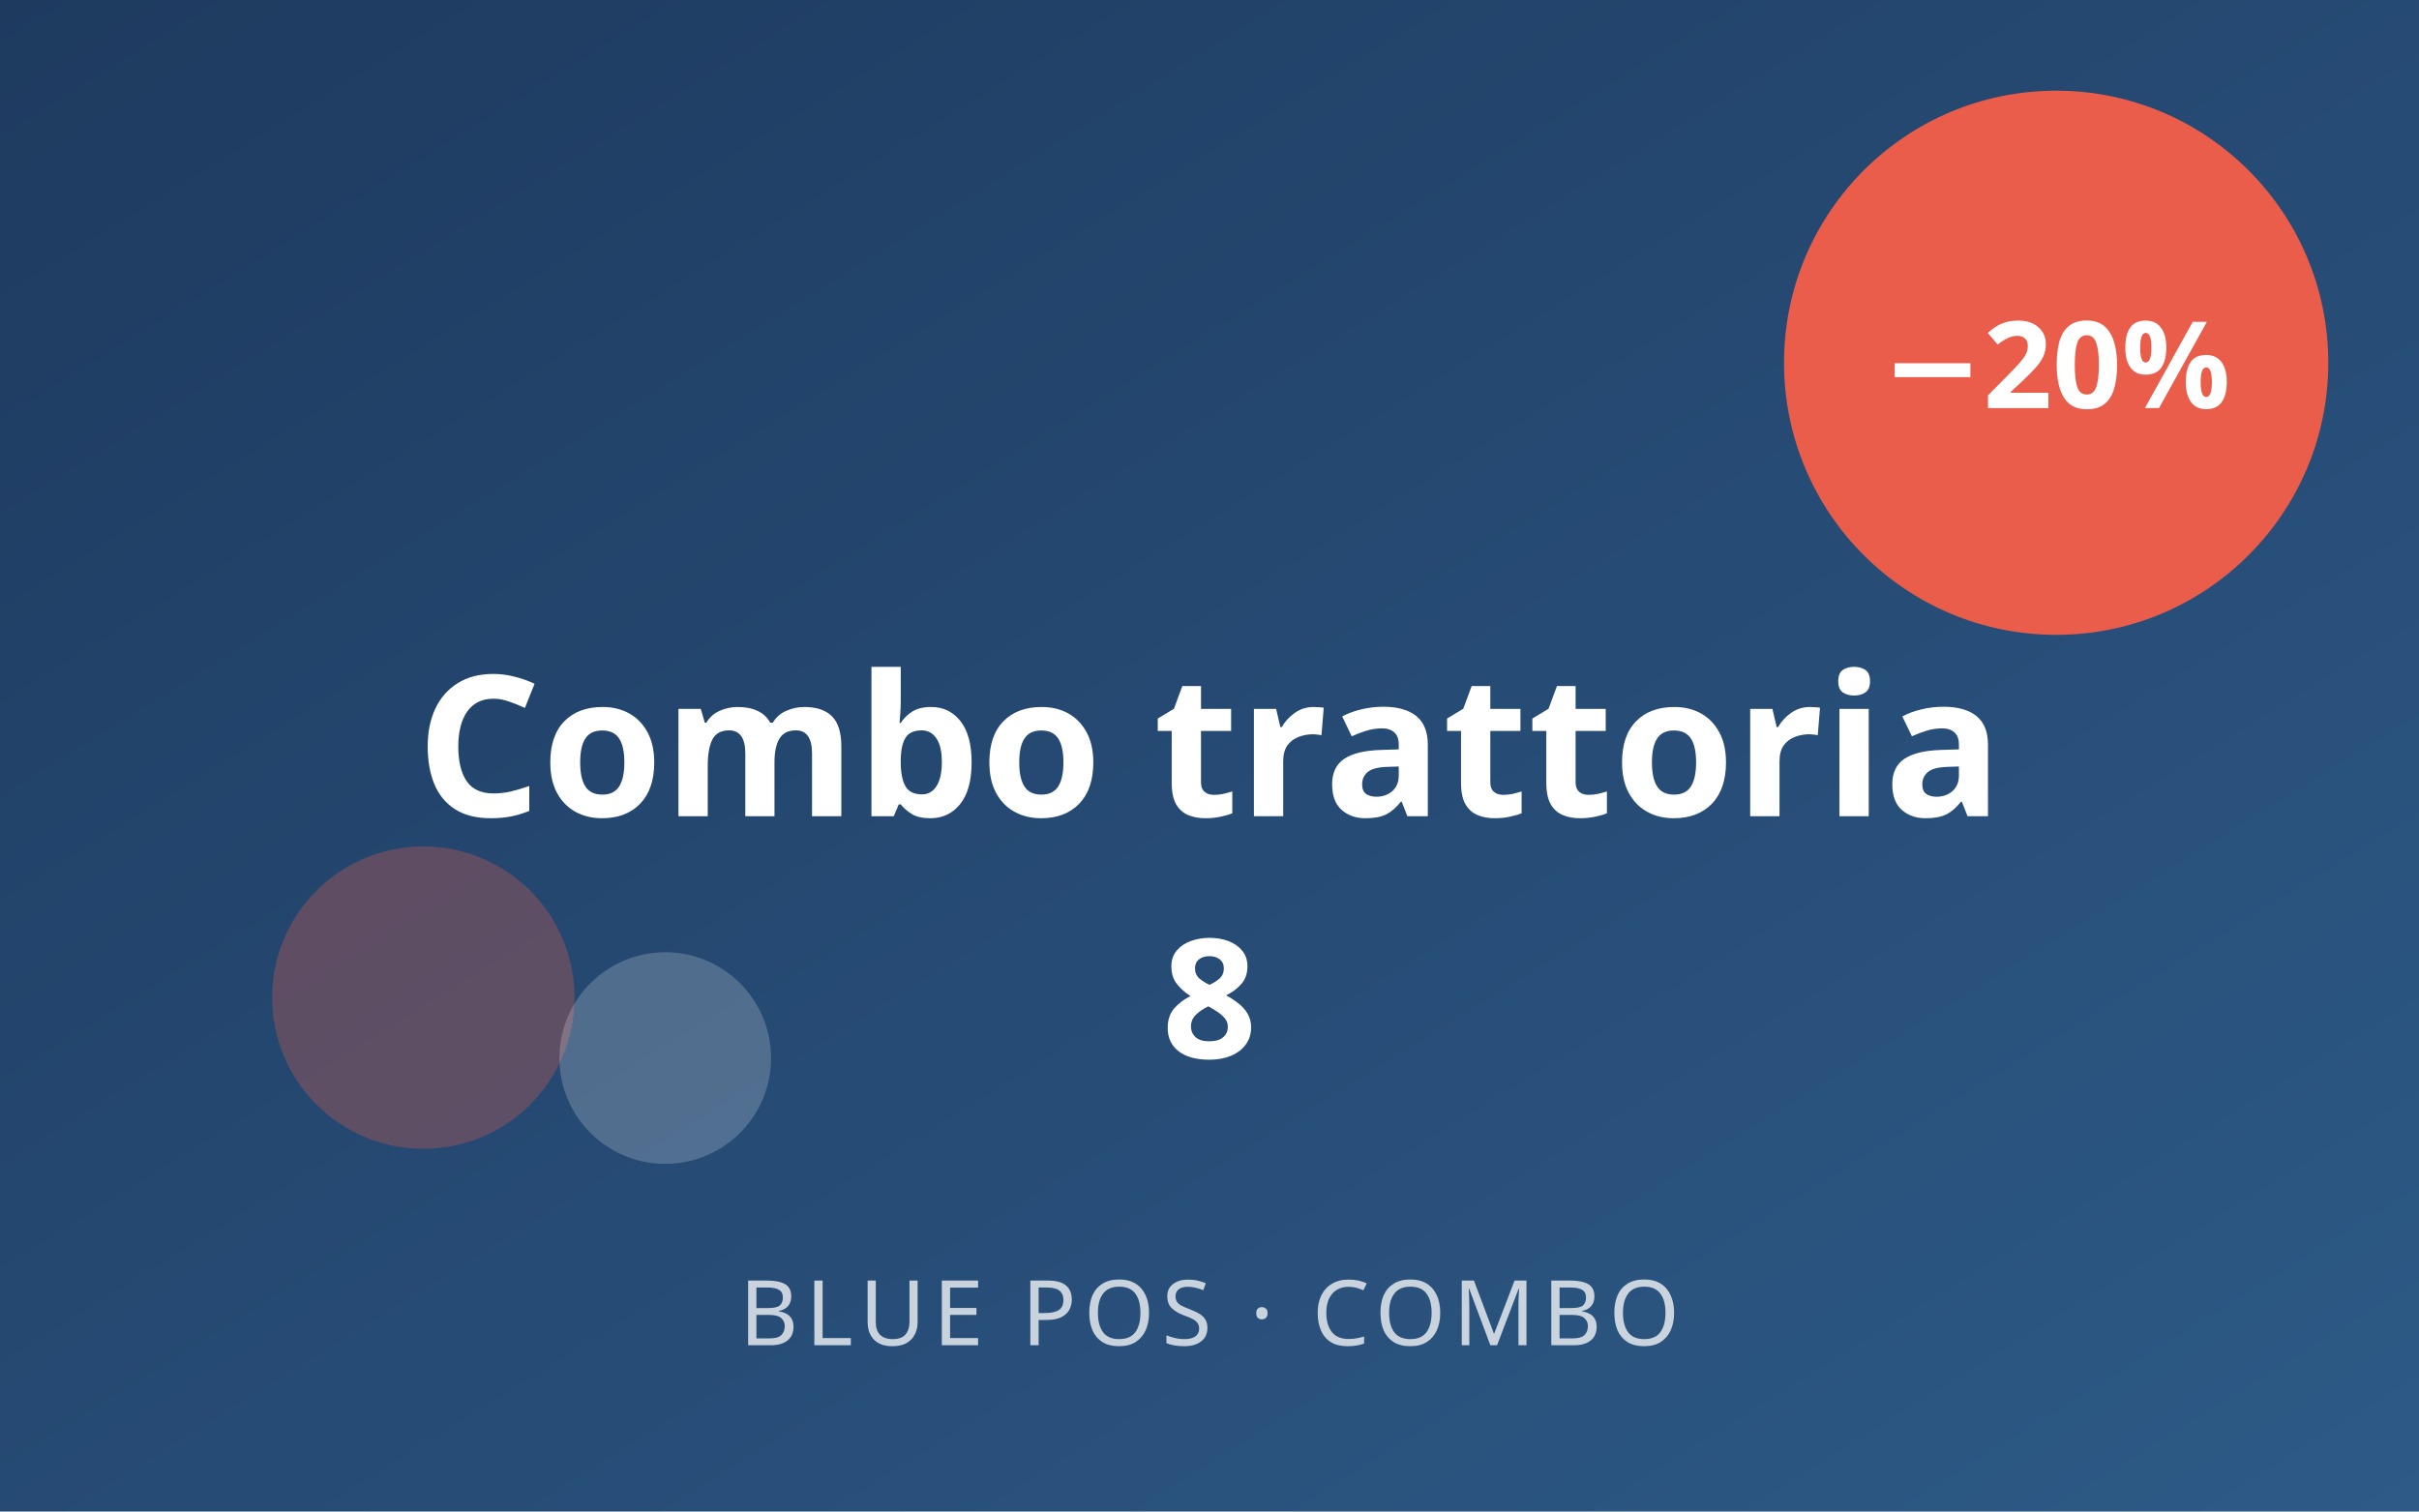
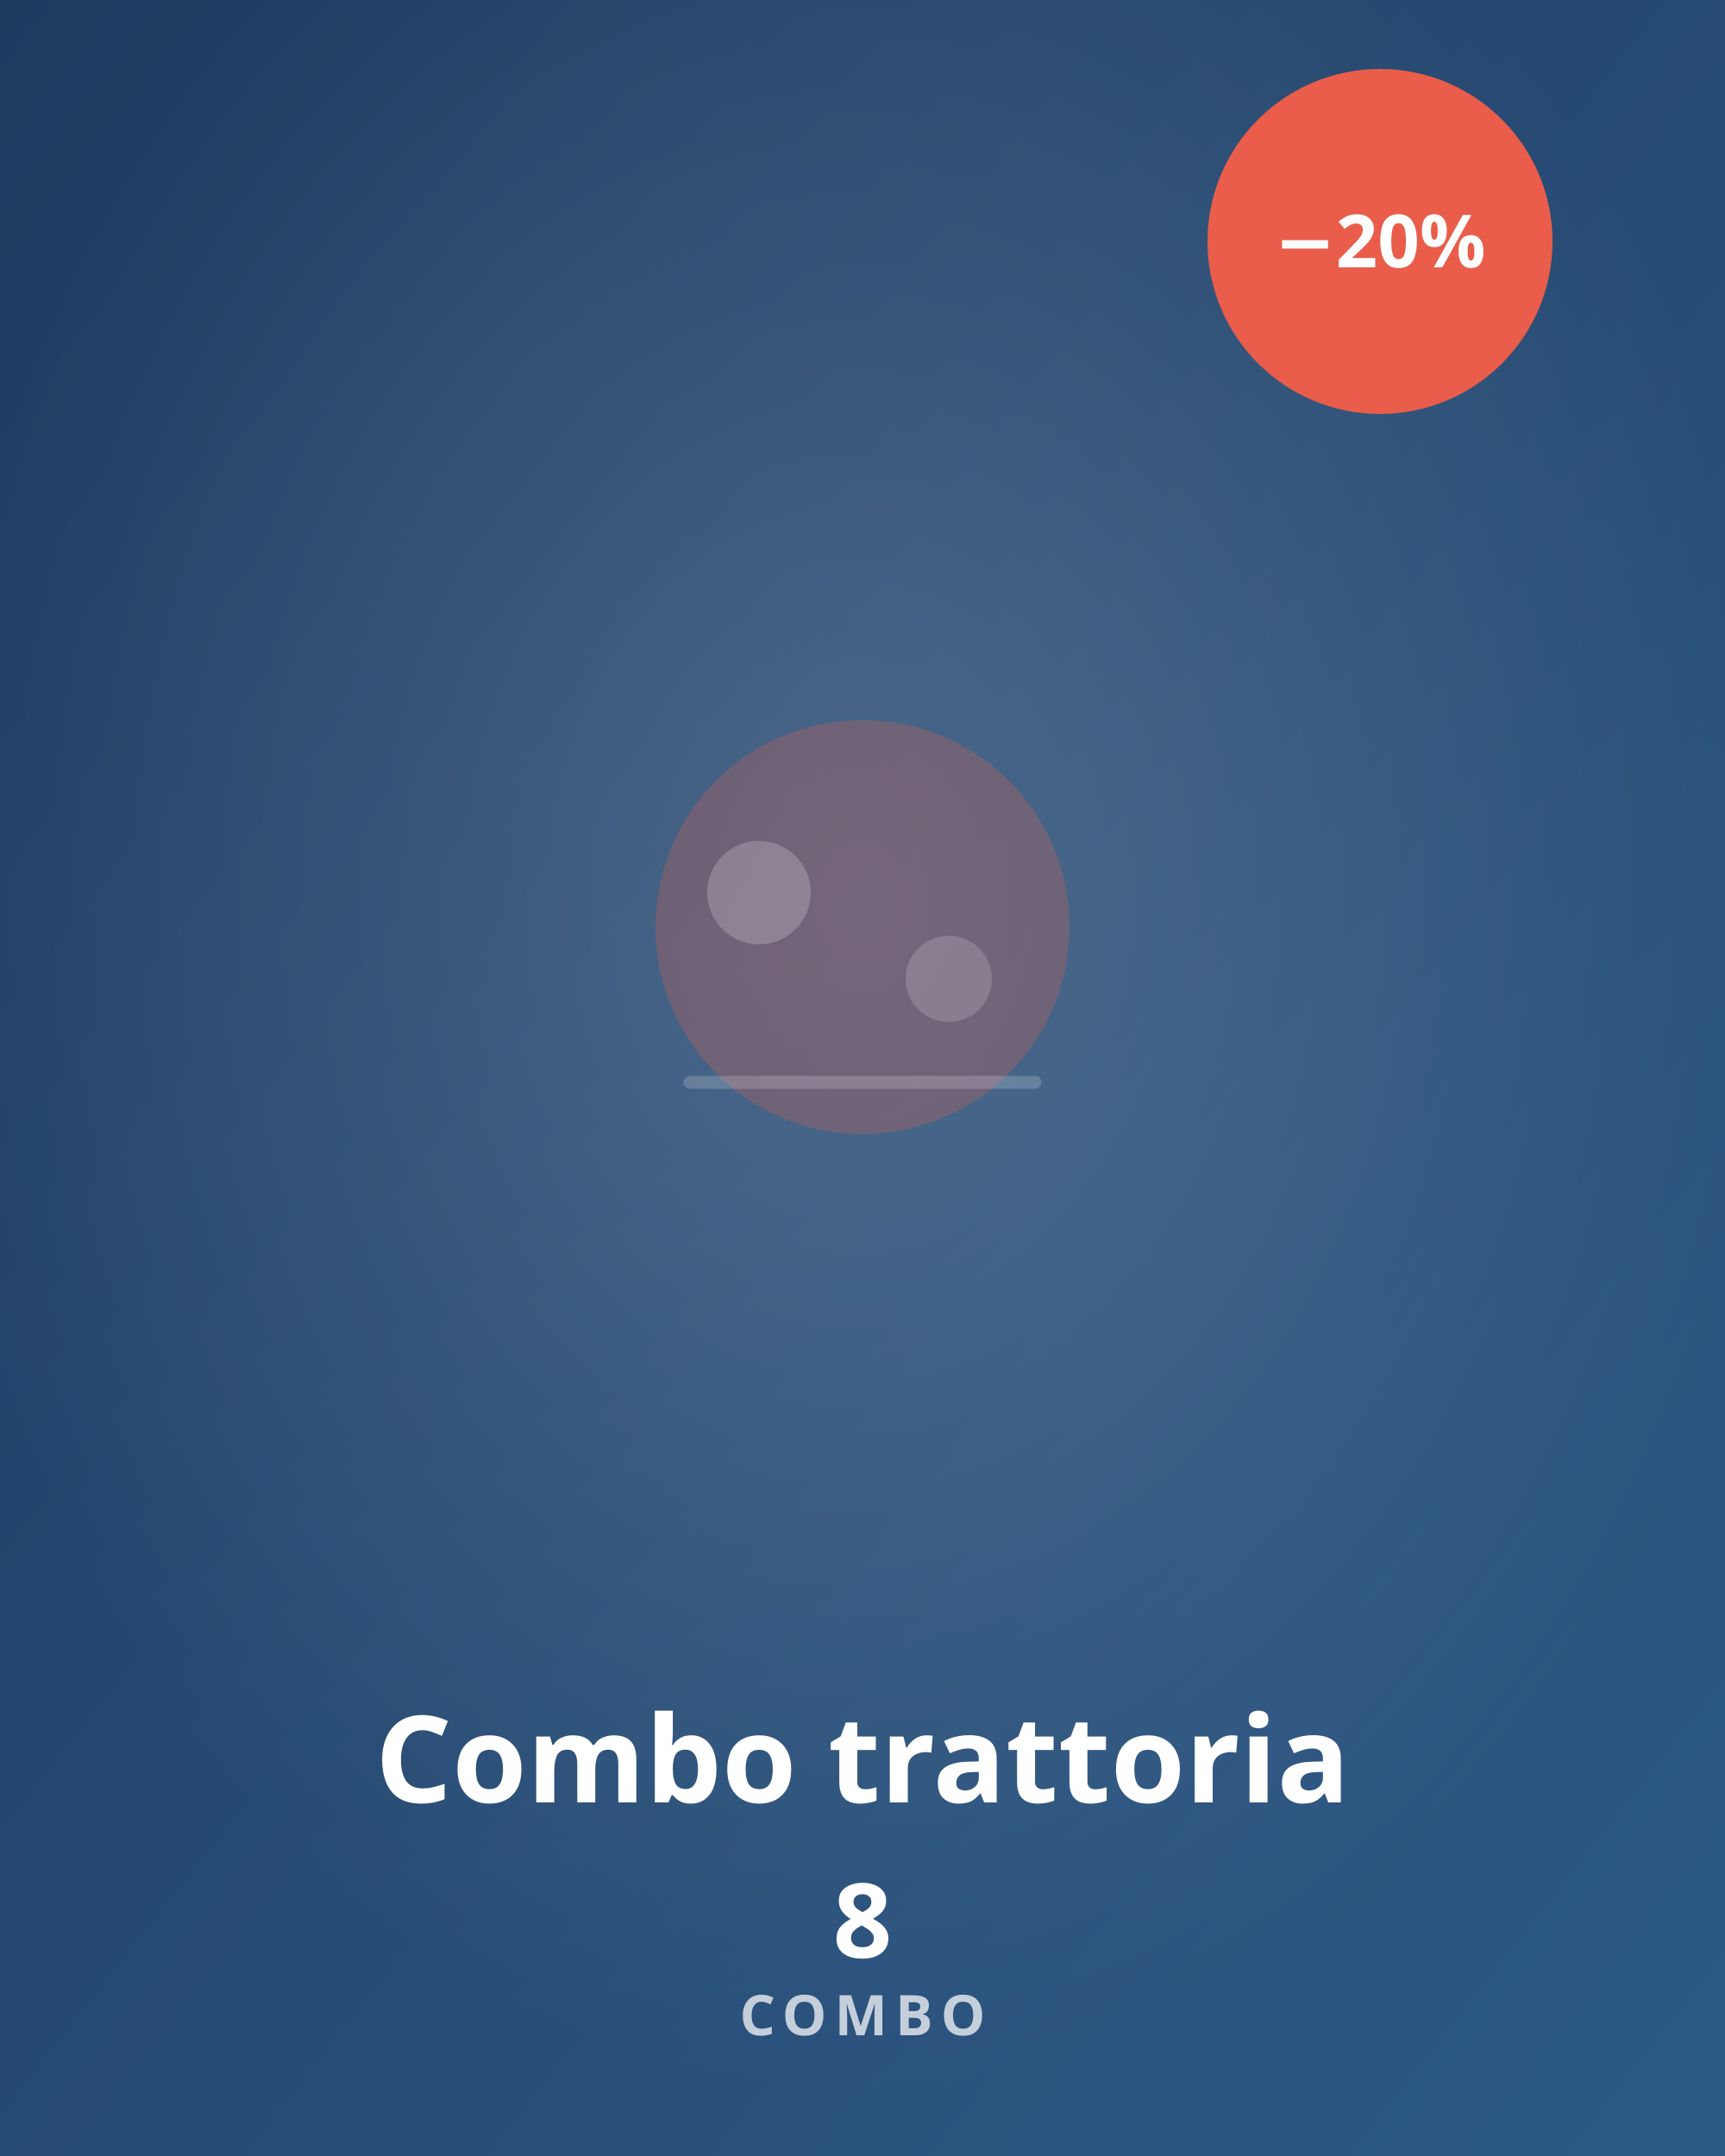
- <svg xmlns="http://www.w3.org/2000/svg" viewBox="0 0 320 200" role="img" aria-label="Combo trattoria 8">
+ <svg xmlns="http://www.w3.org/2000/svg" viewBox="0 0 400 500" role="img" aria-label="Combo trattoria 8">
  <defs>
    <linearGradient id="bg" x1="0%" y1="0%" x2="100%" y2="100%">
      <stop offset="0%" stop-color="#1e3a5f" />
      <stop offset="100%" stop-color="#2d5a87" />
    </linearGradient>
+     <radialGradient id="halo" cx="50%" cy="42%" r="55%">
+       <stop offset="0%" stop-color="#ffffff" stop-opacity="0.18" />
+       <stop offset="100%" stop-color="#ffffff" stop-opacity="0" />
+     </radialGradient>
  </defs>
-   <rect width="320" height="200" fill="url(#bg)" />
-   <circle cx="56" cy="132" r="20" fill="#e95d4a" opacity="0.3" />
-   <circle cx="88" cy="140" r="14" fill="#fff" opacity="0.2" />
-   <circle cx="272" cy="48" r="36" fill="#e95d4a" />
-   <text x="272" y="54" text-anchor="middle" fill="#fff" font-family="system-ui,sans-serif" font-size="16" font-weight="700">−20%</text>
-   <text x="160" y="108" text-anchor="middle" fill="#ffffff" font-family="system-ui,sans-serif" font-size="26" font-weight="700">Combo trattoria<tspan x="160" dy="32" font-size="22">8</tspan>
+   <rect width="400" height="500" fill="url(#bg)" />
+   <rect width="400" height="500" fill="url(#halo)" />
+   <g transform="translate(200 215)" opacity="0.92">
+     <circle r="48" fill="#e95d4a" opacity="0.28" />
+     <circle cx="-24" cy="-8" r="12" fill="#fff" opacity="0.22" />
+     <circle cx="20" cy="12" r="10" fill="#fff" opacity="0.18" />
+     <path d="M-40 36 H40" stroke="#fff" stroke-width="3" opacity="0.2" stroke-linecap="round" />
+   </g>
+   <g transform="translate(320 56)">
+     <circle r="40" fill="#e95d4a" />
+     <text y="6" text-anchor="middle" fill="#fff" font-family="system-ui,sans-serif" font-size="17" font-weight="700">−20%</text>
+   </g>
+   <text x="200" y="418" text-anchor="middle" fill="#ffffff" font-family="system-ui,sans-serif" font-size="28" font-weight="700">Combo trattoria<tspan x="200" dy="36" font-size="24">8</tspan>
  </text>
-   <text x="160" y="178" text-anchor="middle" fill="rgba(255,255,255,0.75)" font-family="system-ui,sans-serif" font-size="12" letter-spacing="0.08em">BLUE POS · COMBO</text>
+   <text x="200" y="472" text-anchor="middle" fill="rgba(255,255,255,0.72)" font-family="system-ui,sans-serif" font-size="13" font-weight="600" letter-spacing="0.14em">COMBO</text>
</svg>
